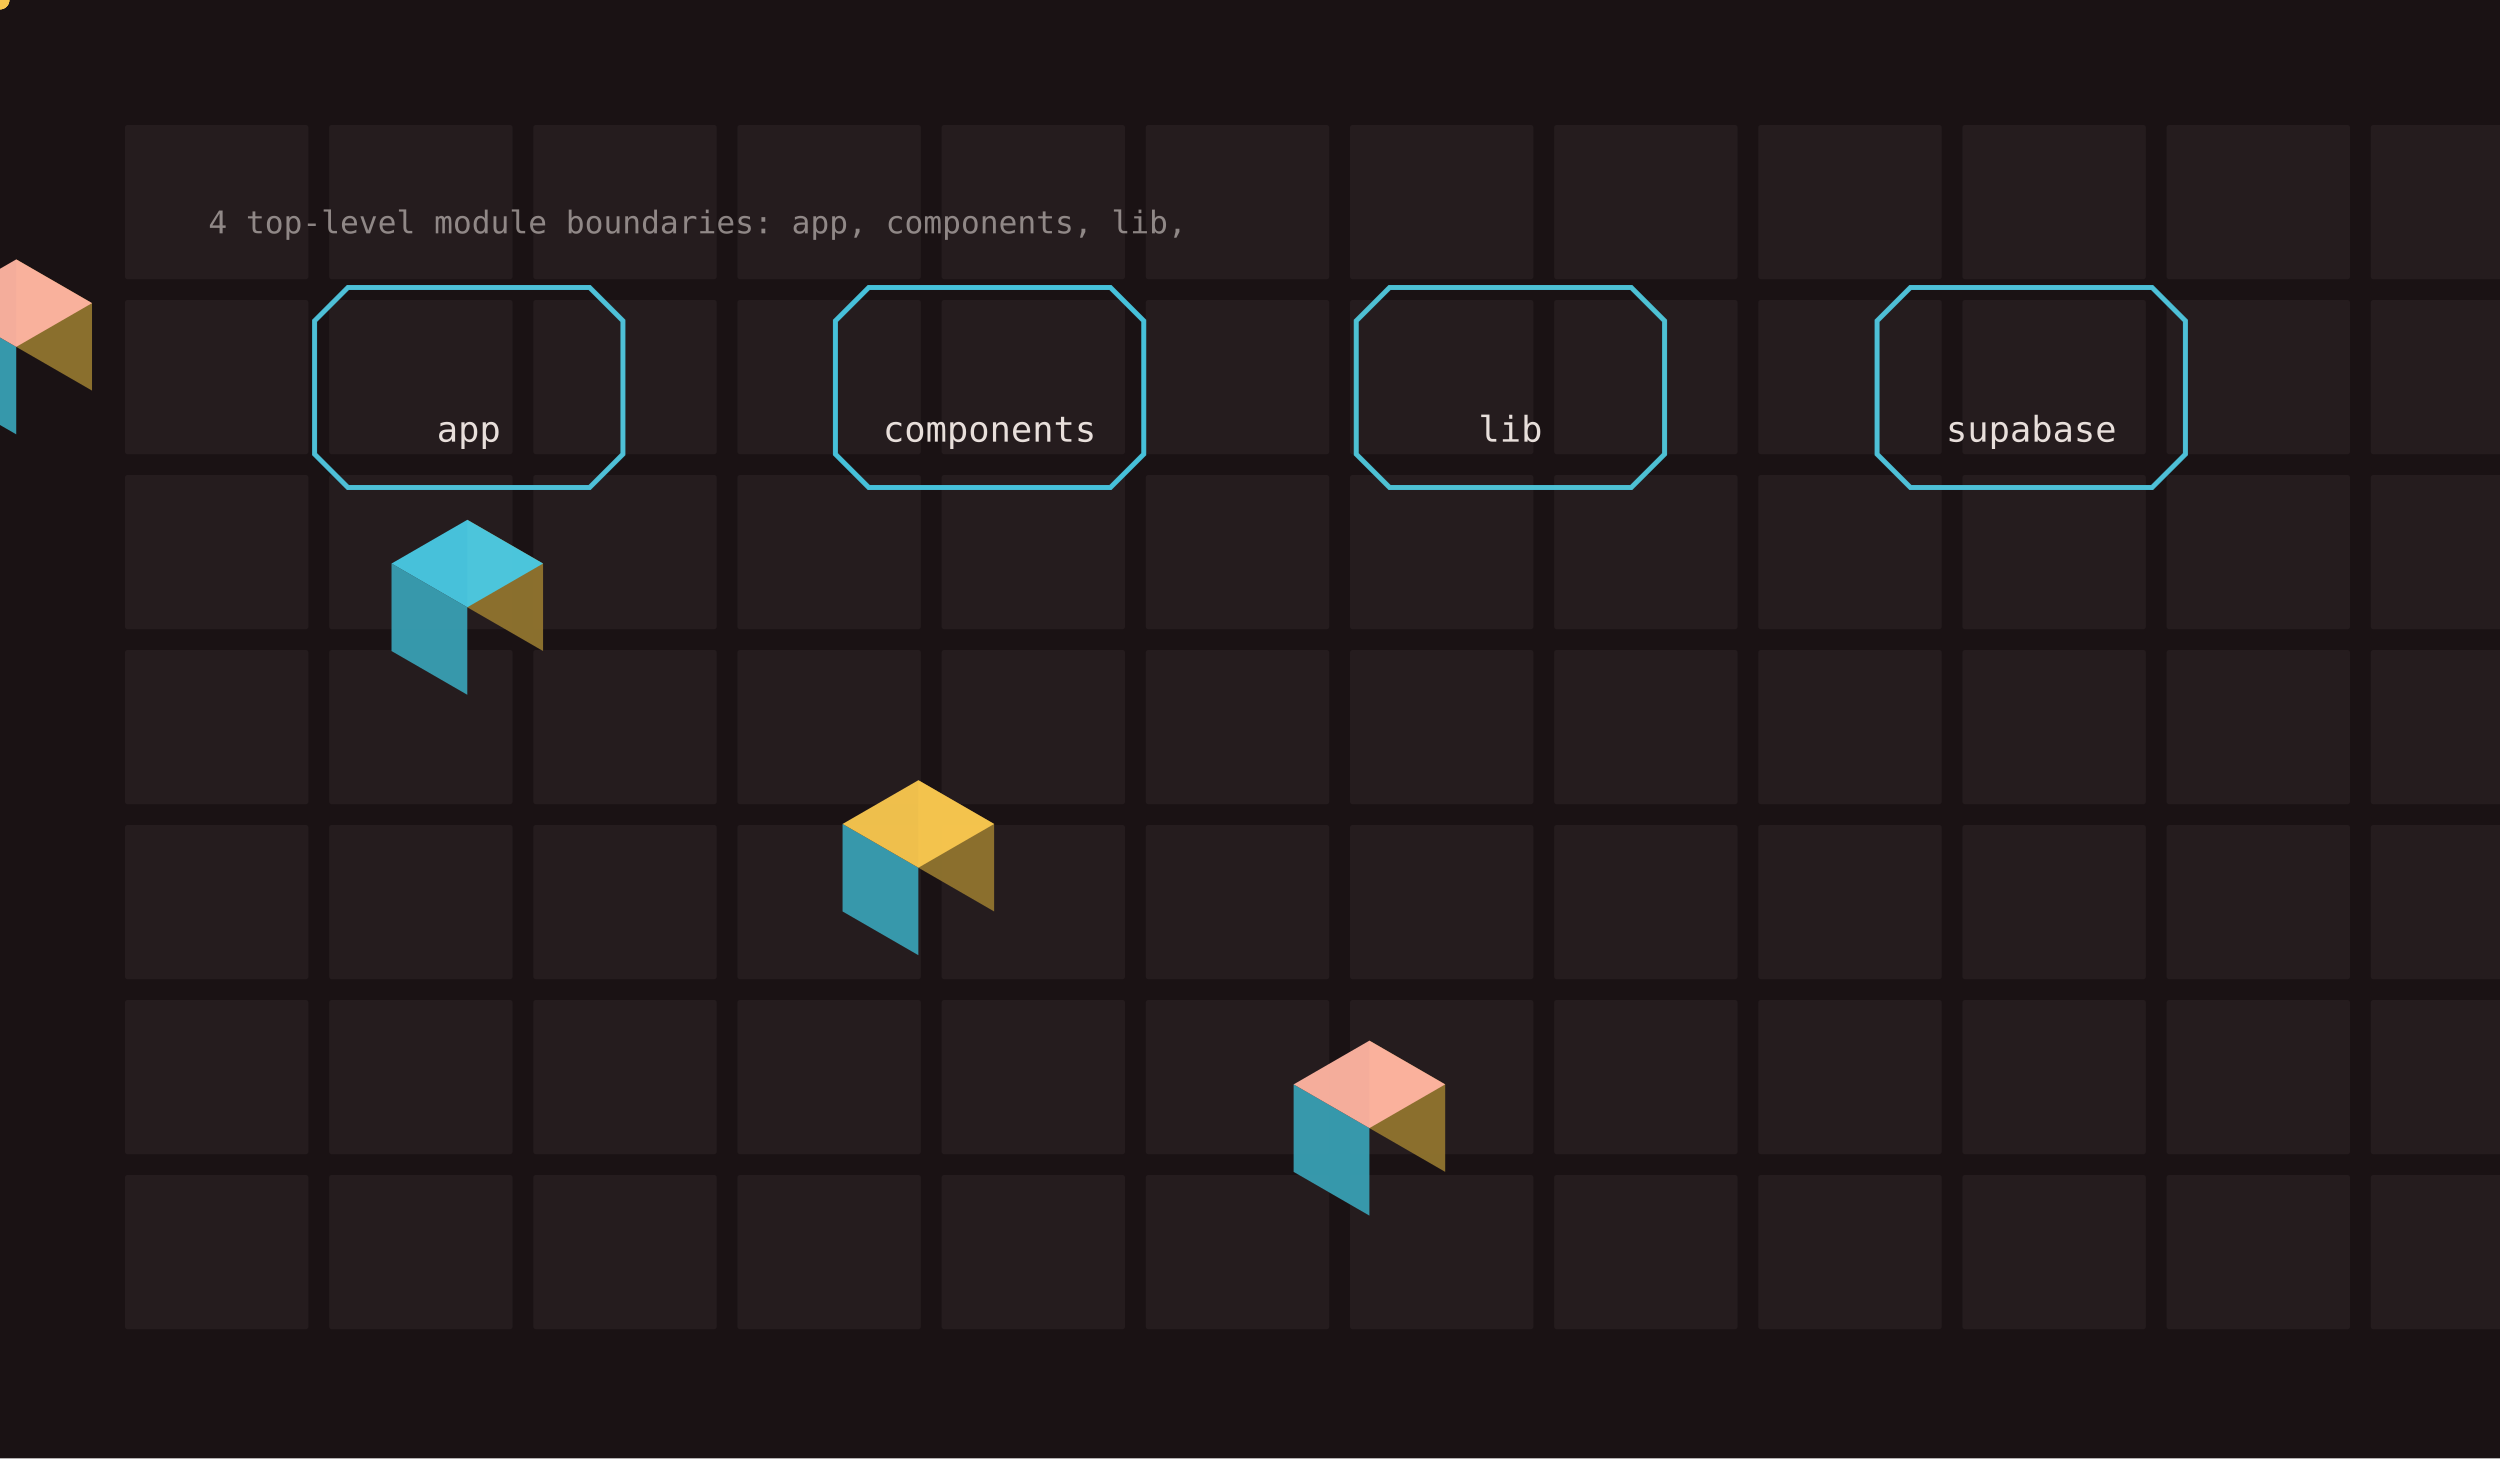
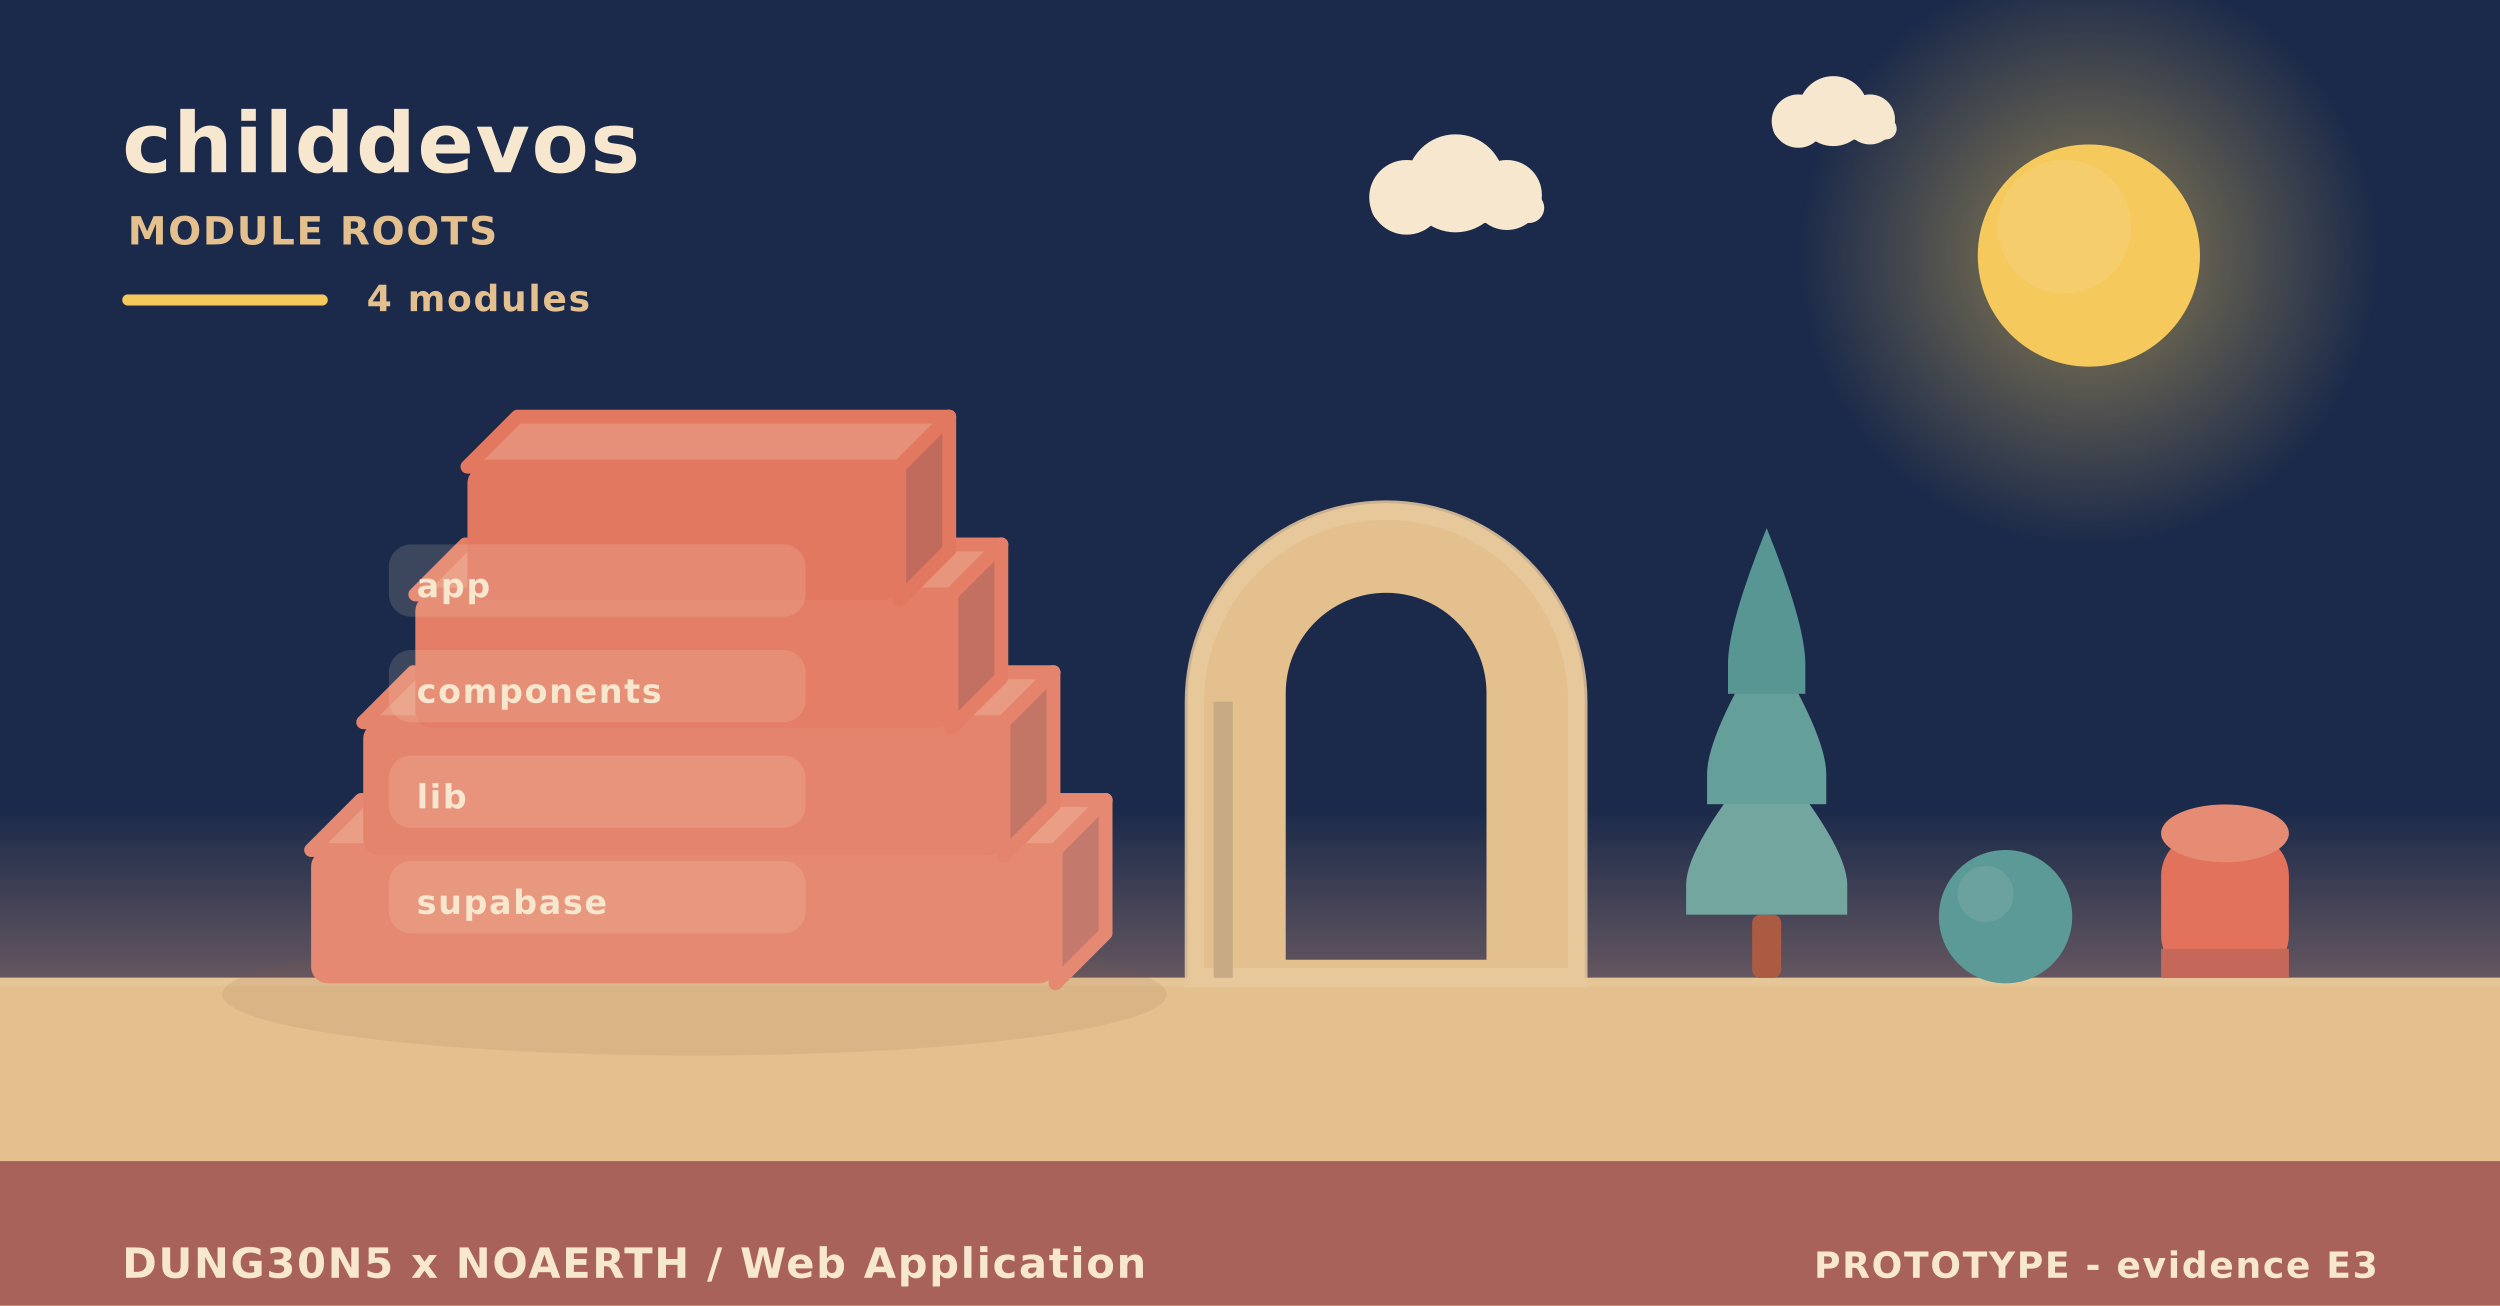
- <svg xmlns="http://www.w3.org/2000/svg" viewBox="0 0 1200 700" width="1200" height="700" role="img" aria-label="childdevos architecture">
-   <rect width="1200" height="700" fill="#1a1214" />
-   <defs>
-     <linearGradient id="ga" x1="0" y1="0" x2="1" y2="1">
-       <stop offset="0%" stop-color="#ffb4a2" />
-       <stop offset="100%" stop-color="#48cae4" />
-     </linearGradient>
-   </defs>
-   <rect x="60.00" y="60.00" width="88.00" height="74.00" rx="1.20" fill="#fdf4f0" opacity="0.05" />
-   <rect x="158.00" y="60.00" width="88.00" height="74.00" rx="1.20" fill="#fdf4f0" opacity="0.05" />
-   <rect x="256.00" y="60.00" width="88.00" height="74.00" rx="1.20" fill="#fdf4f0" opacity="0.05" />
-   <rect x="354.00" y="60.00" width="88.00" height="74.00" rx="1.20" fill="#fdf4f0" opacity="0.05" />
-   <rect x="452.00" y="60.00" width="88.00" height="74.00" rx="1.20" fill="#fdf4f0" opacity="0.05" />
-   <rect x="550.00" y="60.00" width="88.00" height="74.00" rx="1.20" fill="#fdf4f0" opacity="0.05" />
-   <rect x="648.00" y="60.00" width="88.00" height="74.00" rx="1.20" fill="#fdf4f0" opacity="0.05" />
-   <rect x="746.00" y="60.00" width="88.00" height="74.00" rx="1.20" fill="#fdf4f0" opacity="0.05" />
-   <rect x="844.00" y="60.00" width="88.00" height="74.00" rx="1.20" fill="#fdf4f0" opacity="0.05" />
-   <rect x="942.00" y="60.00" width="88.00" height="74.00" rx="1.20" fill="#fdf4f0" opacity="0.05" />
-   <rect x="1040.00" y="60.00" width="88.00" height="74.00" rx="1.20" fill="#fdf4f0" opacity="0.05" />
-   <rect x="1138.00" y="60.00" width="88.00" height="74.00" rx="1.20" fill="#fdf4f0" opacity="0.05" />
-   <rect x="60.00" y="144.00" width="88.00" height="74.00" rx="1.20" fill="#fdf4f0" opacity="0.05" />
-   <rect x="158.00" y="144.00" width="88.00" height="74.00" rx="1.20" fill="#fdf4f0" opacity="0.05" />
-   <rect x="256.00" y="144.00" width="88.00" height="74.00" rx="1.20" fill="#fdf4f0" opacity="0.05" />
-   <rect x="354.00" y="144.00" width="88.00" height="74.00" rx="1.20" fill="#fdf4f0" opacity="0.05" />
-   <rect x="452.00" y="144.00" width="88.00" height="74.00" rx="1.20" fill="#fdf4f0" opacity="0.05" />
-   <rect x="550.00" y="144.00" width="88.00" height="74.00" rx="1.20" fill="#fdf4f0" opacity="0.05" />
-   <rect x="648.00" y="144.00" width="88.00" height="74.00" rx="1.20" fill="#fdf4f0" opacity="0.05" />
-   <rect x="746.00" y="144.00" width="88.00" height="74.00" rx="1.20" fill="#fdf4f0" opacity="0.05" />
-   <rect x="844.00" y="144.00" width="88.00" height="74.00" rx="1.20" fill="#fdf4f0" opacity="0.05" />
-   <rect x="942.00" y="144.00" width="88.00" height="74.00" rx="1.20" fill="#fdf4f0" opacity="0.05" />
-   <rect x="1040.00" y="144.00" width="88.00" height="74.00" rx="1.20" fill="#fdf4f0" opacity="0.05" />
-   <rect x="1138.00" y="144.00" width="88.00" height="74.00" rx="1.20" fill="#fdf4f0" opacity="0.05" />
-   <rect x="60.00" y="228.00" width="88.00" height="74.00" rx="1.20" fill="#fdf4f0" opacity="0.05" />
-   <rect x="158.00" y="228.00" width="88.00" height="74.00" rx="1.20" fill="#fdf4f0" opacity="0.05" />
-   <rect x="256.00" y="228.00" width="88.00" height="74.00" rx="1.20" fill="#fdf4f0" opacity="0.05" />
-   <rect x="354.00" y="228.00" width="88.00" height="74.00" rx="1.20" fill="#fdf4f0" opacity="0.05" />
-   <rect x="452.00" y="228.00" width="88.00" height="74.00" rx="1.20" fill="#fdf4f0" opacity="0.05" />
-   <rect x="550.00" y="228.00" width="88.00" height="74.00" rx="1.20" fill="#fdf4f0" opacity="0.05" />
-   <rect x="648.00" y="228.00" width="88.00" height="74.00" rx="1.20" fill="#fdf4f0" opacity="0.05" />
-   <rect x="746.00" y="228.00" width="88.00" height="74.00" rx="1.20" fill="#fdf4f0" opacity="0.05" />
-   <rect x="844.00" y="228.00" width="88.00" height="74.00" rx="1.20" fill="#fdf4f0" opacity="0.05" />
-   <rect x="942.00" y="228.00" width="88.00" height="74.00" rx="1.20" fill="#fdf4f0" opacity="0.05" />
-   <rect x="1040.00" y="228.00" width="88.00" height="74.00" rx="1.20" fill="#fdf4f0" opacity="0.05" />
-   <rect x="1138.00" y="228.00" width="88.00" height="74.00" rx="1.20" fill="#fdf4f0" opacity="0.05" />
-   <rect x="60.00" y="312.00" width="88.00" height="74.00" rx="1.20" fill="#fdf4f0" opacity="0.05" />
-   <rect x="158.00" y="312.00" width="88.00" height="74.00" rx="1.20" fill="#fdf4f0" opacity="0.05" />
-   <rect x="256.00" y="312.00" width="88.00" height="74.00" rx="1.20" fill="#fdf4f0" opacity="0.05" />
-   <rect x="354.00" y="312.00" width="88.00" height="74.00" rx="1.20" fill="#fdf4f0" opacity="0.05" />
-   <rect x="452.00" y="312.00" width="88.00" height="74.00" rx="1.20" fill="#fdf4f0" opacity="0.05" />
-   <rect x="550.00" y="312.00" width="88.00" height="74.00" rx="1.20" fill="#fdf4f0" opacity="0.05" />
-   <rect x="648.00" y="312.00" width="88.00" height="74.00" rx="1.20" fill="#fdf4f0" opacity="0.05" />
-   <rect x="746.00" y="312.00" width="88.00" height="74.00" rx="1.20" fill="#fdf4f0" opacity="0.05" />
-   <rect x="844.00" y="312.00" width="88.00" height="74.00" rx="1.20" fill="#fdf4f0" opacity="0.05" />
-   <rect x="942.00" y="312.00" width="88.00" height="74.00" rx="1.20" fill="#fdf4f0" opacity="0.05" />
-   <rect x="1040.00" y="312.00" width="88.00" height="74.00" rx="1.20" fill="#fdf4f0" opacity="0.05" />
-   <rect x="1138.00" y="312.00" width="88.00" height="74.00" rx="1.20" fill="#fdf4f0" opacity="0.05" />
-   <rect x="60.00" y="396.00" width="88.00" height="74.00" rx="1.20" fill="#fdf4f0" opacity="0.05" />
-   <rect x="158.00" y="396.00" width="88.00" height="74.00" rx="1.20" fill="#fdf4f0" opacity="0.05" />
-   <rect x="256.00" y="396.00" width="88.00" height="74.00" rx="1.20" fill="#fdf4f0" opacity="0.05" />
-   <rect x="354.00" y="396.00" width="88.00" height="74.00" rx="1.20" fill="#fdf4f0" opacity="0.05" />
-   <rect x="452.00" y="396.00" width="88.00" height="74.00" rx="1.20" fill="#fdf4f0" opacity="0.05" />
-   <rect x="550.00" y="396.00" width="88.00" height="74.00" rx="1.20" fill="#fdf4f0" opacity="0.05" />
-   <rect x="648.00" y="396.00" width="88.00" height="74.00" rx="1.20" fill="#fdf4f0" opacity="0.05" />
-   <rect x="746.00" y="396.00" width="88.00" height="74.00" rx="1.20" fill="#fdf4f0" opacity="0.05" />
-   <rect x="844.00" y="396.00" width="88.00" height="74.00" rx="1.20" fill="#fdf4f0" opacity="0.05" />
-   <rect x="942.00" y="396.00" width="88.00" height="74.00" rx="1.20" fill="#fdf4f0" opacity="0.05" />
-   <rect x="1040.00" y="396.00" width="88.00" height="74.00" rx="1.20" fill="#fdf4f0" opacity="0.05" />
-   <rect x="1138.00" y="396.00" width="88.00" height="74.00" rx="1.20" fill="#fdf4f0" opacity="0.05" />
-   <rect x="60.00" y="480.00" width="88.00" height="74.00" rx="1.20" fill="#fdf4f0" opacity="0.05" />
-   <rect x="158.00" y="480.00" width="88.00" height="74.00" rx="1.20" fill="#fdf4f0" opacity="0.05" />
-   <rect x="256.00" y="480.00" width="88.00" height="74.00" rx="1.20" fill="#fdf4f0" opacity="0.05" />
-   <rect x="354.00" y="480.00" width="88.00" height="74.00" rx="1.20" fill="#fdf4f0" opacity="0.05" />
-   <rect x="452.00" y="480.00" width="88.00" height="74.00" rx="1.20" fill="#fdf4f0" opacity="0.05" />
-   <rect x="550.00" y="480.00" width="88.00" height="74.00" rx="1.20" fill="#fdf4f0" opacity="0.05" />
-   <rect x="648.00" y="480.00" width="88.00" height="74.00" rx="1.20" fill="#fdf4f0" opacity="0.05" />
-   <rect x="746.00" y="480.00" width="88.00" height="74.00" rx="1.20" fill="#fdf4f0" opacity="0.05" />
-   <rect x="844.00" y="480.00" width="88.00" height="74.00" rx="1.20" fill="#fdf4f0" opacity="0.05" />
-   <rect x="942.00" y="480.00" width="88.00" height="74.00" rx="1.20" fill="#fdf4f0" opacity="0.05" />
-   <rect x="1040.00" y="480.00" width="88.00" height="74.00" rx="1.20" fill="#fdf4f0" opacity="0.05" />
-   <rect x="1138.00" y="480.00" width="88.00" height="74.00" rx="1.20" fill="#fdf4f0" opacity="0.05" />
-   <rect x="60.00" y="564.00" width="88.00" height="74.00" rx="1.20" fill="#fdf4f0" opacity="0.05" />
-   <rect x="158.00" y="564.00" width="88.00" height="74.00" rx="1.20" fill="#fdf4f0" opacity="0.05" />
-   <rect x="256.00" y="564.00" width="88.00" height="74.00" rx="1.20" fill="#fdf4f0" opacity="0.05" />
-   <rect x="354.00" y="564.00" width="88.00" height="74.00" rx="1.20" fill="#fdf4f0" opacity="0.05" />
-   <rect x="452.00" y="564.00" width="88.00" height="74.00" rx="1.20" fill="#fdf4f0" opacity="0.05" />
-   <rect x="550.00" y="564.00" width="88.00" height="74.00" rx="1.20" fill="#fdf4f0" opacity="0.05" />
-   <rect x="648.00" y="564.00" width="88.00" height="74.00" rx="1.20" fill="#fdf4f0" opacity="0.05" />
-   <rect x="746.00" y="564.00" width="88.00" height="74.00" rx="1.20" fill="#fdf4f0" opacity="0.05" />
-   <rect x="844.00" y="564.00" width="88.00" height="74.00" rx="1.20" fill="#fdf4f0" opacity="0.05" />
-   <rect x="942.00" y="564.00" width="88.00" height="74.00" rx="1.20" fill="#fdf4f0" opacity="0.05" />
-   <rect x="1040.00" y="564.00" width="88.00" height="74.00" rx="1.20" fill="#fdf4f0" opacity="0.05" />
-   <rect x="1138.00" y="564.00" width="88.00" height="74.00" rx="1.20" fill="#fdf4f0" opacity="0.05" />
-   <path d="M167.00,138.00 H283.00 L299.00,154.00 V218.00 L283.00,234.00 H167.00 L151.00,218.00 V154.00 Z" fill="none" stroke="rgba(255,180,162,0.550)" stroke-width="1.80" opacity="0.90" />
-   <polygon points="7.79,166.50 44.17,187.50 44.17,145.50 7.79,124.50" fill="#90732e" opacity="0.95" />
-   <polygon points="-28.58,187.50 7.79,208.50 7.79,166.50 -28.58,145.50" fill="#389eb2" opacity="0.95" />
-   <polygon points="7.79,124.50 44.17,145.50 7.79,166.50 -28.58,145.50" fill="#ffb4a2" opacity="0.95" />
-   <text x="225" y="212" font-family="ui-monospace,Menlo,monospace" font-size="17" fill="rgba(253,244,240,0.900)" text-anchor="middle">app</text>
+ <svg xmlns="http://www.w3.org/2000/svg" width="900" height="470" viewBox="0 0 900 470" role="img" aria-label="childdevos - how it is built">
+   <linearGradient id="skya" x1="0" y1="0" x2="0" y2="1">
+     <stop offset="0" stop-color="#1b2a4a" />
+     <stop offset="0.62" stop-color="#1b2a4a" />
+     <stop offset="1" stop-color="#f3ad8a" />
+   </linearGradient>
+   <rect width="900" height="470" fill="url(#skya)" />
+   <radialGradient id="suna">
+     <stop offset="0.35" stop-color="#f5c95c" stop-opacity="0.34" />
+     <stop offset="1" stop-color="#f5c95c" stop-opacity="0" />
+   </radialGradient>
+   <circle cx="752" cy="92" r="104" fill="url(#suna)" />
+   <circle cx="752" cy="92" r="40" fill="#f5c95c" />
+   <circle cx="743.2" cy="81.6" r="24" fill="#f5d27e" opacity="0.5" />
  <g>
-     <path d="M167.00,138.00 H283.00 L299.00,154.00 V218.00 L283.00,234.00 H167.00 L151.00,218.00 V154.00 Z" fill="none" stroke="#48cae4" stroke-width="2.40" opacity="0.90" />
-     <animate attributeName="opacity" values="0.25;1.0;0.25" dur="17.5s" begin="0.0s" repeatCount="indefinite" />
+     <circle cx="524" cy="66" r="17.64" fill="#f6e7ce" />
+     <circle cx="506.36" cy="71.04" r="13.44" fill="#f6e7ce" />
+     <circle cx="542.48" cy="70.2" r="12.6" fill="#f6e7ce" />
+     <rect x="493.76" y="69.36" width="62.16" height="10.92" rx="5.46" fill="#f6e7ce" />
+     <animateTransform attributeName="transform" type="translate" values="0 0;24 0;0 0" dur="36s" begin="0s" repeatCount="indefinite" />
  </g>
-   <g opacity="0.9">
-     <circle cx="0.00" cy="0.00" r="4.50" fill="#f9c74f" opacity="1.00" />
-     <animateTransform attributeName="transform" type="translate" values="225.00,184.00 475.00,184.00" dur="5.833s" begin="0.0s" repeatCount="indefinite" />
-     <animateTransform attributeName="transform" type="translate" values="475.00,184.00 225.00,184.00" dur="5.833s" begin="2.917s" repeatCount="indefinite" />
+   <g>
+     <circle cx="660" cy="40" r="12.6" fill="#f6e7ce" />
+     <circle cx="647.4" cy="43.6" r="9.6" fill="#f6e7ce" />
+     <circle cx="673.2" cy="43" r="9" fill="#f6e7ce" />
+     <rect x="638.4" y="42.4" width="44.4" height="7.8" rx="3.9" fill="#f6e7ce" />
+     <animateTransform attributeName="transform" type="translate" values="0 0;-18 0;0 0" dur="46s" begin="3s" repeatCount="indefinite" />
  </g>
-   <path d="M417.00,138.00 H533.00 L549.00,154.00 V218.00 L533.00,234.00 H417.00 L401.00,218.00 V154.00 Z" fill="none" stroke="rgba(72,202,228,0.550)" stroke-width="1.80" opacity="0.90" />
-   <polygon points="224.30,291.50 260.67,312.50 260.67,270.50 224.30,249.50" fill="#90732e" opacity="0.95" />
-   <polygon points="187.93,312.50 224.30,333.50 224.30,291.50 187.93,270.50" fill="#389eb2" opacity="0.95" />
-   <polygon points="224.30,249.50 260.67,270.50 224.30,291.50 187.93,270.50" fill="#48cae4" opacity="0.95" />
-   <text x="475" y="212" font-family="ui-monospace,Menlo,monospace" font-size="17" fill="rgba(253,244,240,0.900)" text-anchor="middle">components</text>
+   <rect x="0" y="352" width="900" height="118" fill="#e3c08d" />
+   <rect x="0" y="352" width="900" height="3" fill="#e6c596" />
+   <text x="44" y="62" font-family="Verdana,DejaVu Sans,sans-serif" font-size="30" font-weight="700" letter-spacing="0.6" fill="#f6e7ce" text-anchor="start">childdevos</text>
+   <text x="46" y="88" font-family="Verdana,DejaVu Sans,sans-serif" font-size="14" font-weight="700" letter-spacing="0.6" fill="#e3c08d" text-anchor="start">MODULE ROOTS</text>
+   <rect x="44" y="106" width="74" height="4" rx="2" fill="#f5c95c" />
+   <text x="132" y="112" font-family="Verdana,DejaVu Sans,sans-serif" font-size="13" font-weight="700" letter-spacing="0.6" fill="#e3c08d" text-anchor="start">4 modules</text>
+   <ellipse cx="250" cy="358" rx="170" ry="22" fill="rgba(138,90,68,0.11)" />
+   <path d="M112,306 L380,306 L398,288 L130,288 Z" fill="#ea9e86" stroke="#e68972" stroke-width="5" stroke-linejoin="round" />
+   <path d="M380,306 L398,288 L398,336 L380,354 Z" fill="#c3796b" stroke="#e68972" stroke-width="5" stroke-linejoin="round" />
+   <rect x="112" y="306" width="268" height="48" rx="6" fill="#e68972" />
+   <path d="M130.76,260 L361.24,260 L379.24,242 L148.76,242 Z" fill="#e99a82" stroke="#e5846c" stroke-width="5" stroke-linejoin="round" />
+   <path d="M361.24,260 L379.24,242 L379.24,290 L361.24,308 Z" fill="#c37566" stroke="#e5846c" stroke-width="5" stroke-linejoin="round" />
+   <rect x="130.76" y="260" width="230.48" height="48" rx="6" fill="#e5846c" />
+   <path d="M149.52,214 L342.48,214 L360.48,196 L167.52,196 Z" fill="#e8957d" stroke="#e47e66" stroke-width="5" stroke-linejoin="round" />
+   <path d="M342.48,214 L360.48,196 L360.48,244 L342.48,262 Z" fill="#c27061" stroke="#e47e66" stroke-width="5" stroke-linejoin="round" />
+   <rect x="149.52" y="214" width="192.96" height="48" rx="6" fill="#e47e66" />
+   <path d="M168.28,168 L323.72,168 L341.72,150 L186.28,150 Z" fill="#e79079" stroke="#e37861" stroke-width="5" stroke-linejoin="round" />
+   <path d="M323.72,168 L341.72,150 L341.72,198 L323.72,216 Z" fill="#c16b5d" stroke="#e37861" stroke-width="5" stroke-linejoin="round" />
+   <rect x="168.28" y="168" width="155.44" height="48" rx="6" fill="#e37861" />
+   <rect x="140" y="196" width="150" height="26" rx="8" fill="rgba(246,231,206,0.16)" opacity="0.94" />
  <g>
-     <path d="M417.00,138.00 H533.00 L549.00,154.00 V218.00 L533.00,234.00 H417.00 L401.00,218.00 V154.00 Z" fill="none" stroke="#48cae4" stroke-width="2.40" opacity="0.90" />
-     <animate attributeName="opacity" values="0.25;1.0;0.25" dur="17.5s" begin="0.45s" repeatCount="indefinite" />
+     <text x="150" y="215" font-family="Verdana,DejaVu Sans,sans-serif" font-size="12" font-weight="700" letter-spacing="0.6" fill="#f6e7ce" text-anchor="start">app</text>
+     <animateTransform attributeName="transform" type="translate" values="0 10;0 0" dur="0.7s" begin="0.3s" fill="freeze" />
  </g>
-   <g opacity="0.9">
-     <circle cx="0.00" cy="0.00" r="4.50" fill="#f9c74f" opacity="1.00" />
-     <animateTransform attributeName="transform" type="translate" values="475.00,184.00 725.00,184.00" dur="5.833s" begin="0.3s" repeatCount="indefinite" />
-     <animateTransform attributeName="transform" type="translate" values="725.00,184.00 475.00,184.00" dur="5.833s" begin="3.217s" repeatCount="indefinite" />
+   <rect x="140" y="234" width="150" height="26" rx="8" fill="rgba(246,231,206,0.16)" opacity="0.94" />
+   <g>
+     <text x="150" y="253" font-family="Verdana,DejaVu Sans,sans-serif" font-size="12" font-weight="700" letter-spacing="0.6" fill="#f6e7ce" text-anchor="start">components</text>
+     <animateTransform attributeName="transform" type="translate" values="0 10;0 0" dur="0.7s" begin="0.5s" fill="freeze" />
  </g>
-   <path d="M667.00,138.00 H783.00 L799.00,154.00 V218.00 L783.00,234.00 H667.00 L651.00,218.00 V154.00 Z" fill="none" stroke="rgba(249,199,79,0.550)" stroke-width="1.80" opacity="0.90" />
-   <polygon points="440.81,416.50 477.18,437.50 477.18,395.50 440.81,374.50" fill="#90732e" opacity="0.95" />
-   <polygon points="404.43,437.50 440.81,458.50 440.81,416.50 404.43,395.50" fill="#389eb2" opacity="0.95" />
-   <polygon points="440.81,374.50 477.18,395.50 440.81,416.50 404.43,395.50" fill="#f9c74f" opacity="0.95" />
-   <text x="725" y="212" font-family="ui-monospace,Menlo,monospace" font-size="17" fill="rgba(253,244,240,0.900)" text-anchor="middle">lib</text>
+   <rect x="140" y="272" width="150" height="26" rx="8" fill="rgba(246,231,206,0.16)" opacity="0.94" />
  <g>
-     <path d="M667.00,138.00 H783.00 L799.00,154.00 V218.00 L783.00,234.00 H667.00 L651.00,218.00 V154.00 Z" fill="none" stroke="#48cae4" stroke-width="2.40" opacity="0.90" />
-     <animate attributeName="opacity" values="0.25;1.0;0.25" dur="17.5s" begin="0.9s" repeatCount="indefinite" />
+     <text x="150" y="291" font-family="Verdana,DejaVu Sans,sans-serif" font-size="12" font-weight="700" letter-spacing="0.6" fill="#f6e7ce" text-anchor="start">lib</text>
+     <animateTransform attributeName="transform" type="translate" values="0 10;0 0" dur="0.7s" begin="0.7s" fill="freeze" />
  </g>
-   <g opacity="0.9">
-     <circle cx="0.00" cy="0.00" r="4.50" fill="#f9c74f" opacity="1.00" />
-     <animateTransform attributeName="transform" type="translate" values="725.00,184.00 975.00,184.00" dur="5.833s" begin="0.6s" repeatCount="indefinite" />
-     <animateTransform attributeName="transform" type="translate" values="975.00,184.00 725.00,184.00" dur="5.833s" begin="3.517s" repeatCount="indefinite" />
+   <rect x="140" y="310" width="150" height="26" rx="8" fill="rgba(246,231,206,0.16)" opacity="0.94" />
+   <g>
+     <text x="150" y="329" font-family="Verdana,DejaVu Sans,sans-serif" font-size="12" font-weight="700" letter-spacing="0.6" fill="#f6e7ce" text-anchor="start">supabase</text>
+     <animateTransform attributeName="transform" type="translate" values="0 10;0 0" dur="0.7s" begin="0.9s" fill="freeze" />
  </g>
-   <path d="M917.00,138.00 H1033.00 L1049.00,154.00 V218.00 L1033.00,234.00 H917.00 L901.00,218.00 V154.00 Z" fill="none" stroke="rgba(255,180,162,0.550)" stroke-width="1.80" opacity="0.90" />
-   <polygon points="657.31,541.50 693.69,562.50 693.69,520.50 657.31,499.50" fill="#90732e" opacity="0.95" />
-   <polygon points="620.94,562.50 657.31,583.50 657.31,541.50 620.94,520.50" fill="#389eb2" opacity="0.95" />
-   <polygon points="657.31,499.50 693.69,520.50 657.31,541.50 620.94,520.50" fill="#ffb4a2" opacity="0.95" />
-   <text x="975" y="212" font-family="ui-monospace,Menlo,monospace" font-size="17" fill="rgba(253,244,240,0.900)" text-anchor="middle">supabase</text>
-   <g>
-     <path d="M917.00,138.00 H1033.00 L1049.00,154.00 V218.00 L1033.00,234.00 H917.00 L901.00,218.00 V154.00 Z" fill="none" stroke="#48cae4" stroke-width="2.40" opacity="0.90" />
-     <animate attributeName="opacity" values="0.25;1.0;0.25" dur="17.5s" begin="1.35s" repeatCount="indefinite" />
-   </g>
-   <g opacity="0.9">
-     <circle cx="0.00" cy="0.00" r="4.50" fill="#f9c74f" opacity="1.00" />
-     <animateTransform attributeName="transform" type="translate" values="975.00,184.00 975.00,184.00" dur="5.833s" begin="0.9s" repeatCount="indefinite" />
-     <animateTransform attributeName="transform" type="translate" values="975.00,184.00 975.00,184.00" dur="5.833s" begin="3.817s" repeatCount="indefinite" />
-   </g>
-   <text x="100" y="112" font-family="ui-monospace,Menlo,monospace" font-size="15" fill="rgba(253,244,240,0.500)">4 top-level module boundaries: app, components, lib,</text>
+   <path d="M430,352 L430,252.64 A69,69 0 0 1 568,252.64 L568,352 Z M460.36,348 L460.36,249.55 A38.64,38.64 0 0 1 537.64,249.55 L537.64,348 Z" fill="#e3c08d" fill-rule="evenodd" stroke="#e3c08d" stroke-width="5" stroke-linejoin="round" />
+   <path d="M430,352 L430,252.64 A69,69 0 0 1 568,252.64 L568,352 Z" fill="none" stroke="#e8c99d" stroke-width="7" stroke-linecap="round" opacity="0.85" />
+   <rect x="436.9" y="252.64" width="6.9" height="99.36" fill="#c7ab84" />
+   <rect x="630.78" y="329.28" width="10.44" height="22.72" rx="2.9" fill="#ac5b43" />
+   <path d="M636,269.64 Q607,304.23 607,318.54 Q607,329.28 607,329.28 L665,329.28 Q665,329.28 665,318.54 Q665,304.23 636,269.64 Z" fill="#74a6a0" />
+   <path d="M636,229.88 Q614.54,264.47 614.54,278.78 Q614.54,289.52 614.54,289.52 L657.46,289.52 Q657.46,289.52 657.46,278.78 Q657.46,264.47 636,229.88 Z" fill="#649f9a" />
+   <path d="M636,190.12 Q622.08,224.71 622.08,239.02 Q622.08,249.76 622.08,249.76 L649.92,249.76 Q649.92,249.76 649.92,239.02 Q649.92,224.71 636,190.12 Z" fill="#589694" />
+   <circle cx="722" cy="330" r="24" fill="#5b9a97" />
+   <circle cx="714.8" cy="321.84" r="10.08" fill="#7aa9a2" opacity="0.55" />
+   <rect x="778" y="300" width="46" height="52" rx="15.33" fill="#e2725b" />
+   <ellipse cx="801" cy="300" rx="23" ry="10.4" fill="#e68c74" />
+   <rect x="778" y="341.6" width="46" height="10.4" fill="#c66859" />
+   <rect x="0" y="418" width="900" height="52" rx="0" fill="#a65c56" opacity="0.94" />
+   <text x="44" y="460" font-family="Verdana,DejaVu Sans,sans-serif" font-size="15" font-weight="700" letter-spacing="0.6" fill="#f6e7ce" text-anchor="start">DUNG30N5 x NOAERTH  /  Web Application</text>
+   <text x="856" y="460" font-family="Verdana,DejaVu Sans,sans-serif" font-size="13" font-weight="700" letter-spacing="0.6" fill="#f6e7ce" text-anchor="end">PROTOTYPE  -  evidence E3</text>
</svg>
